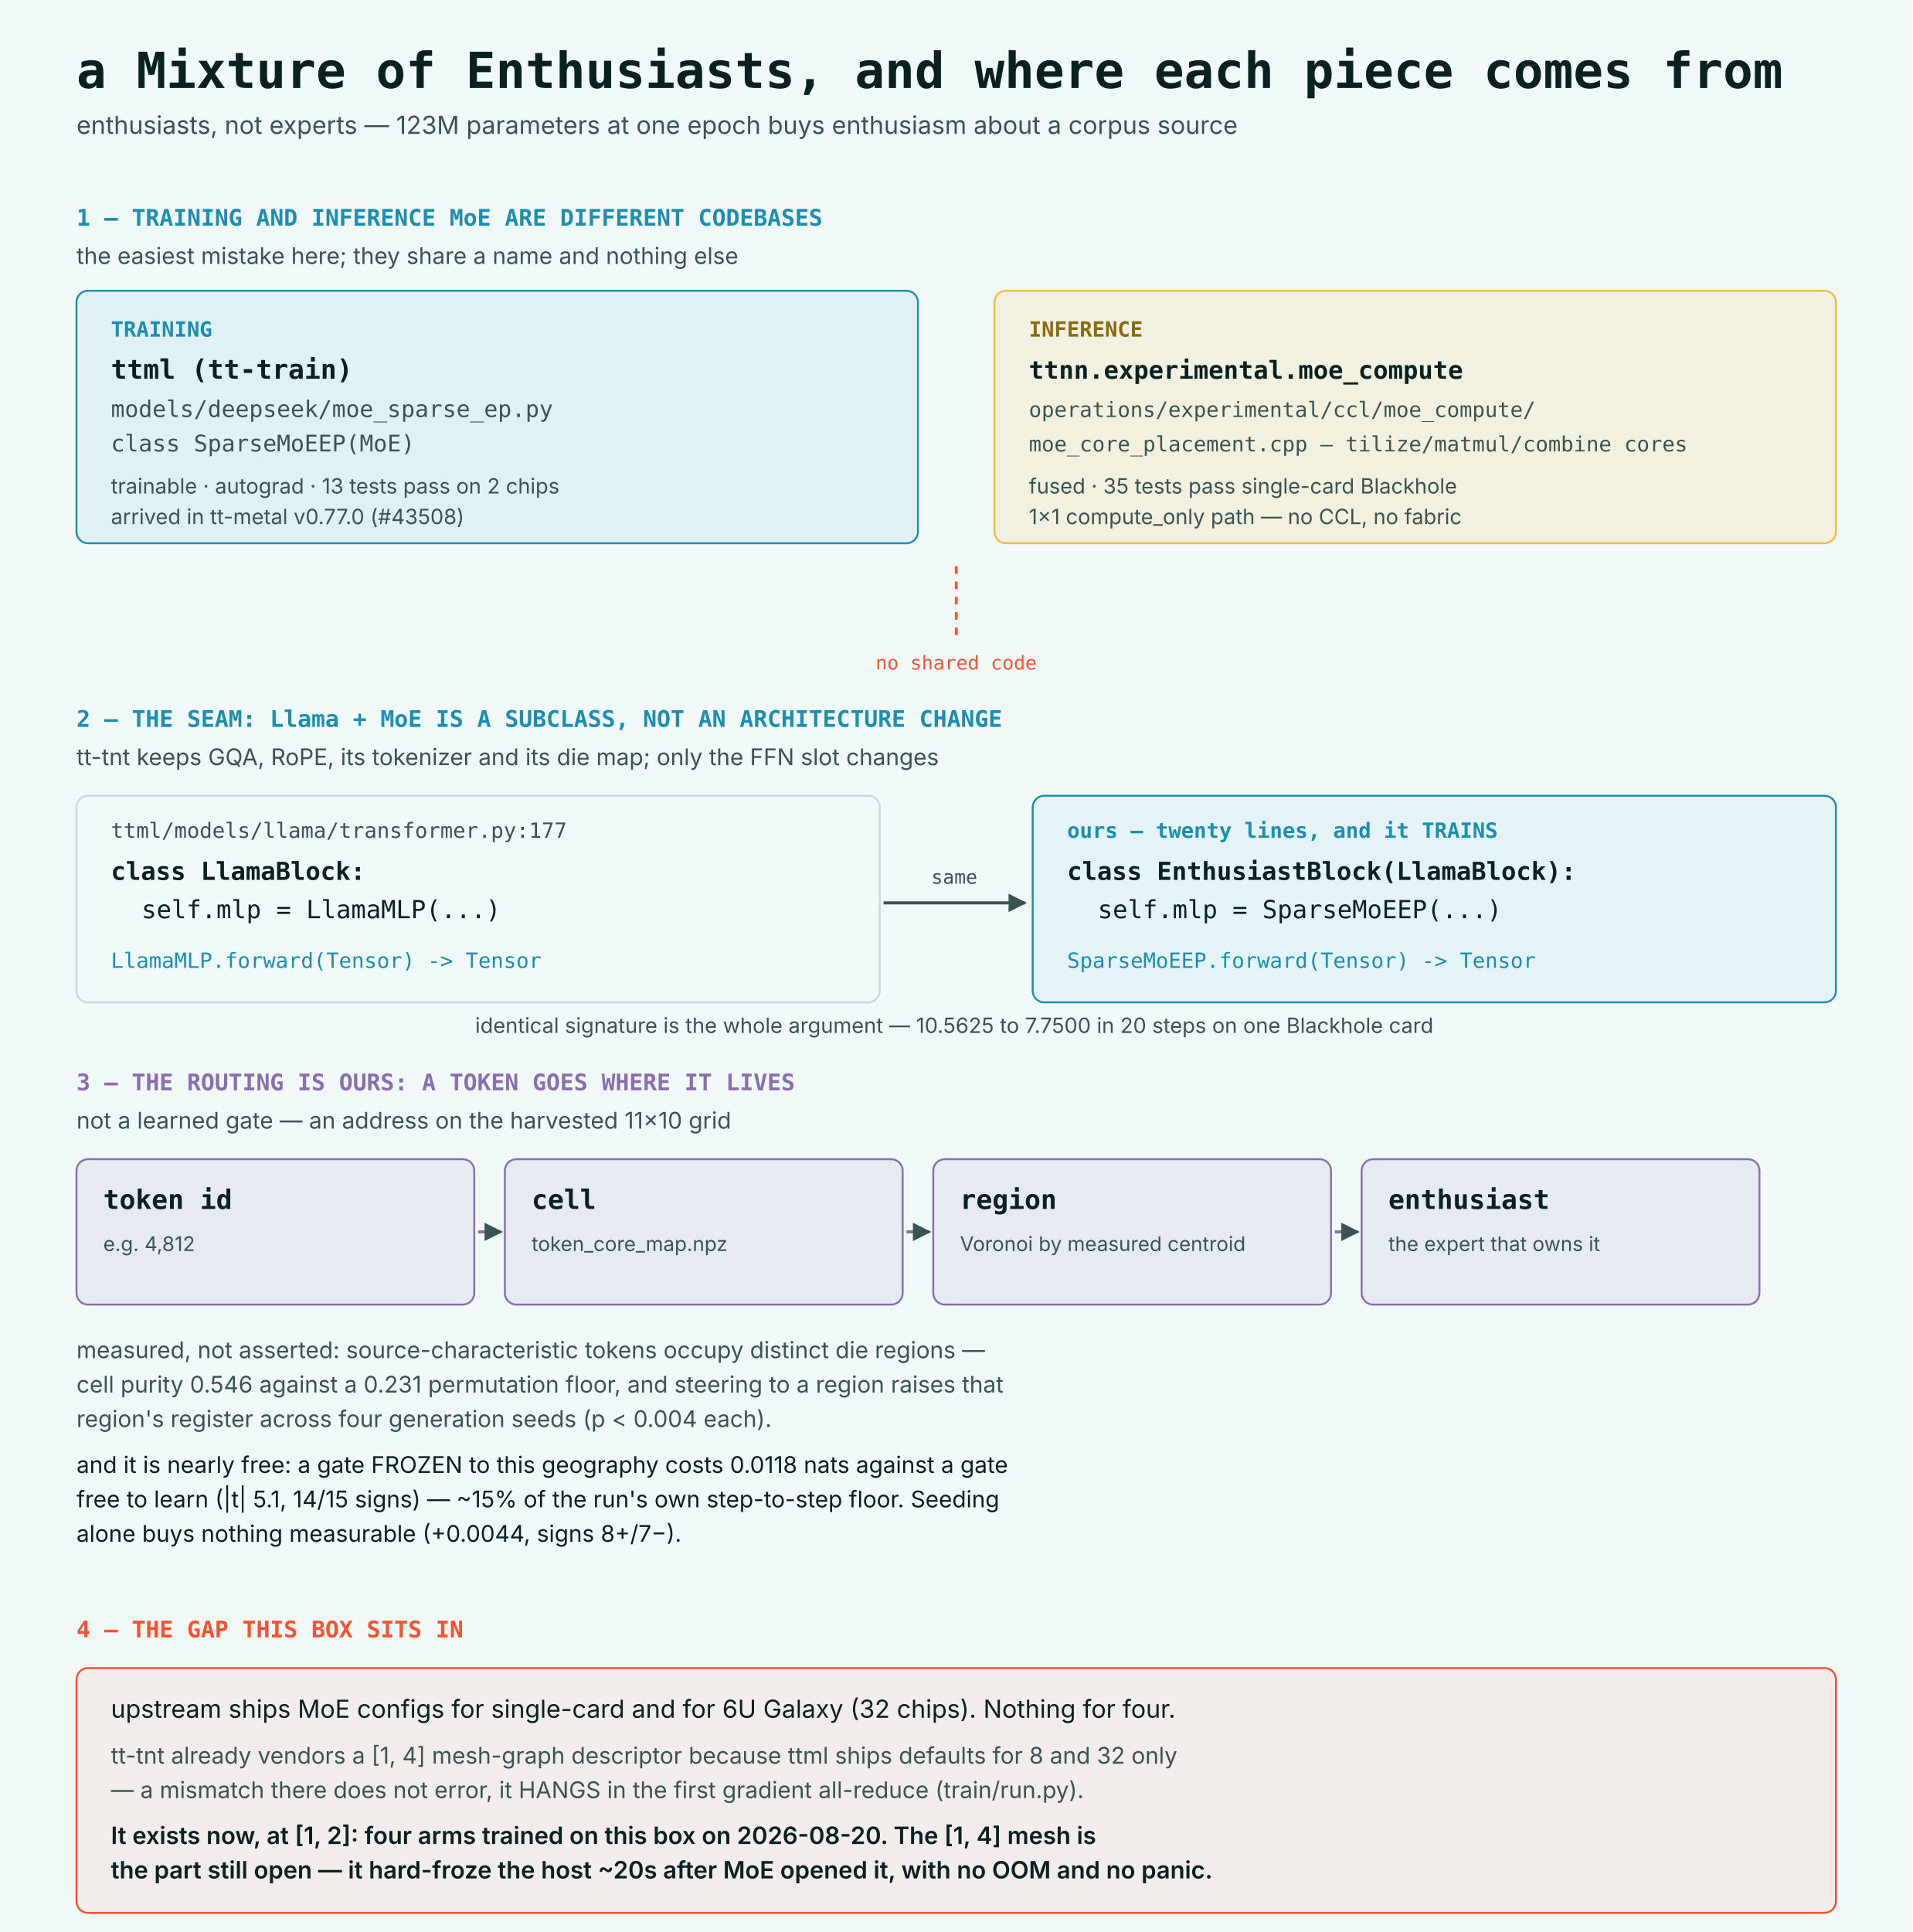
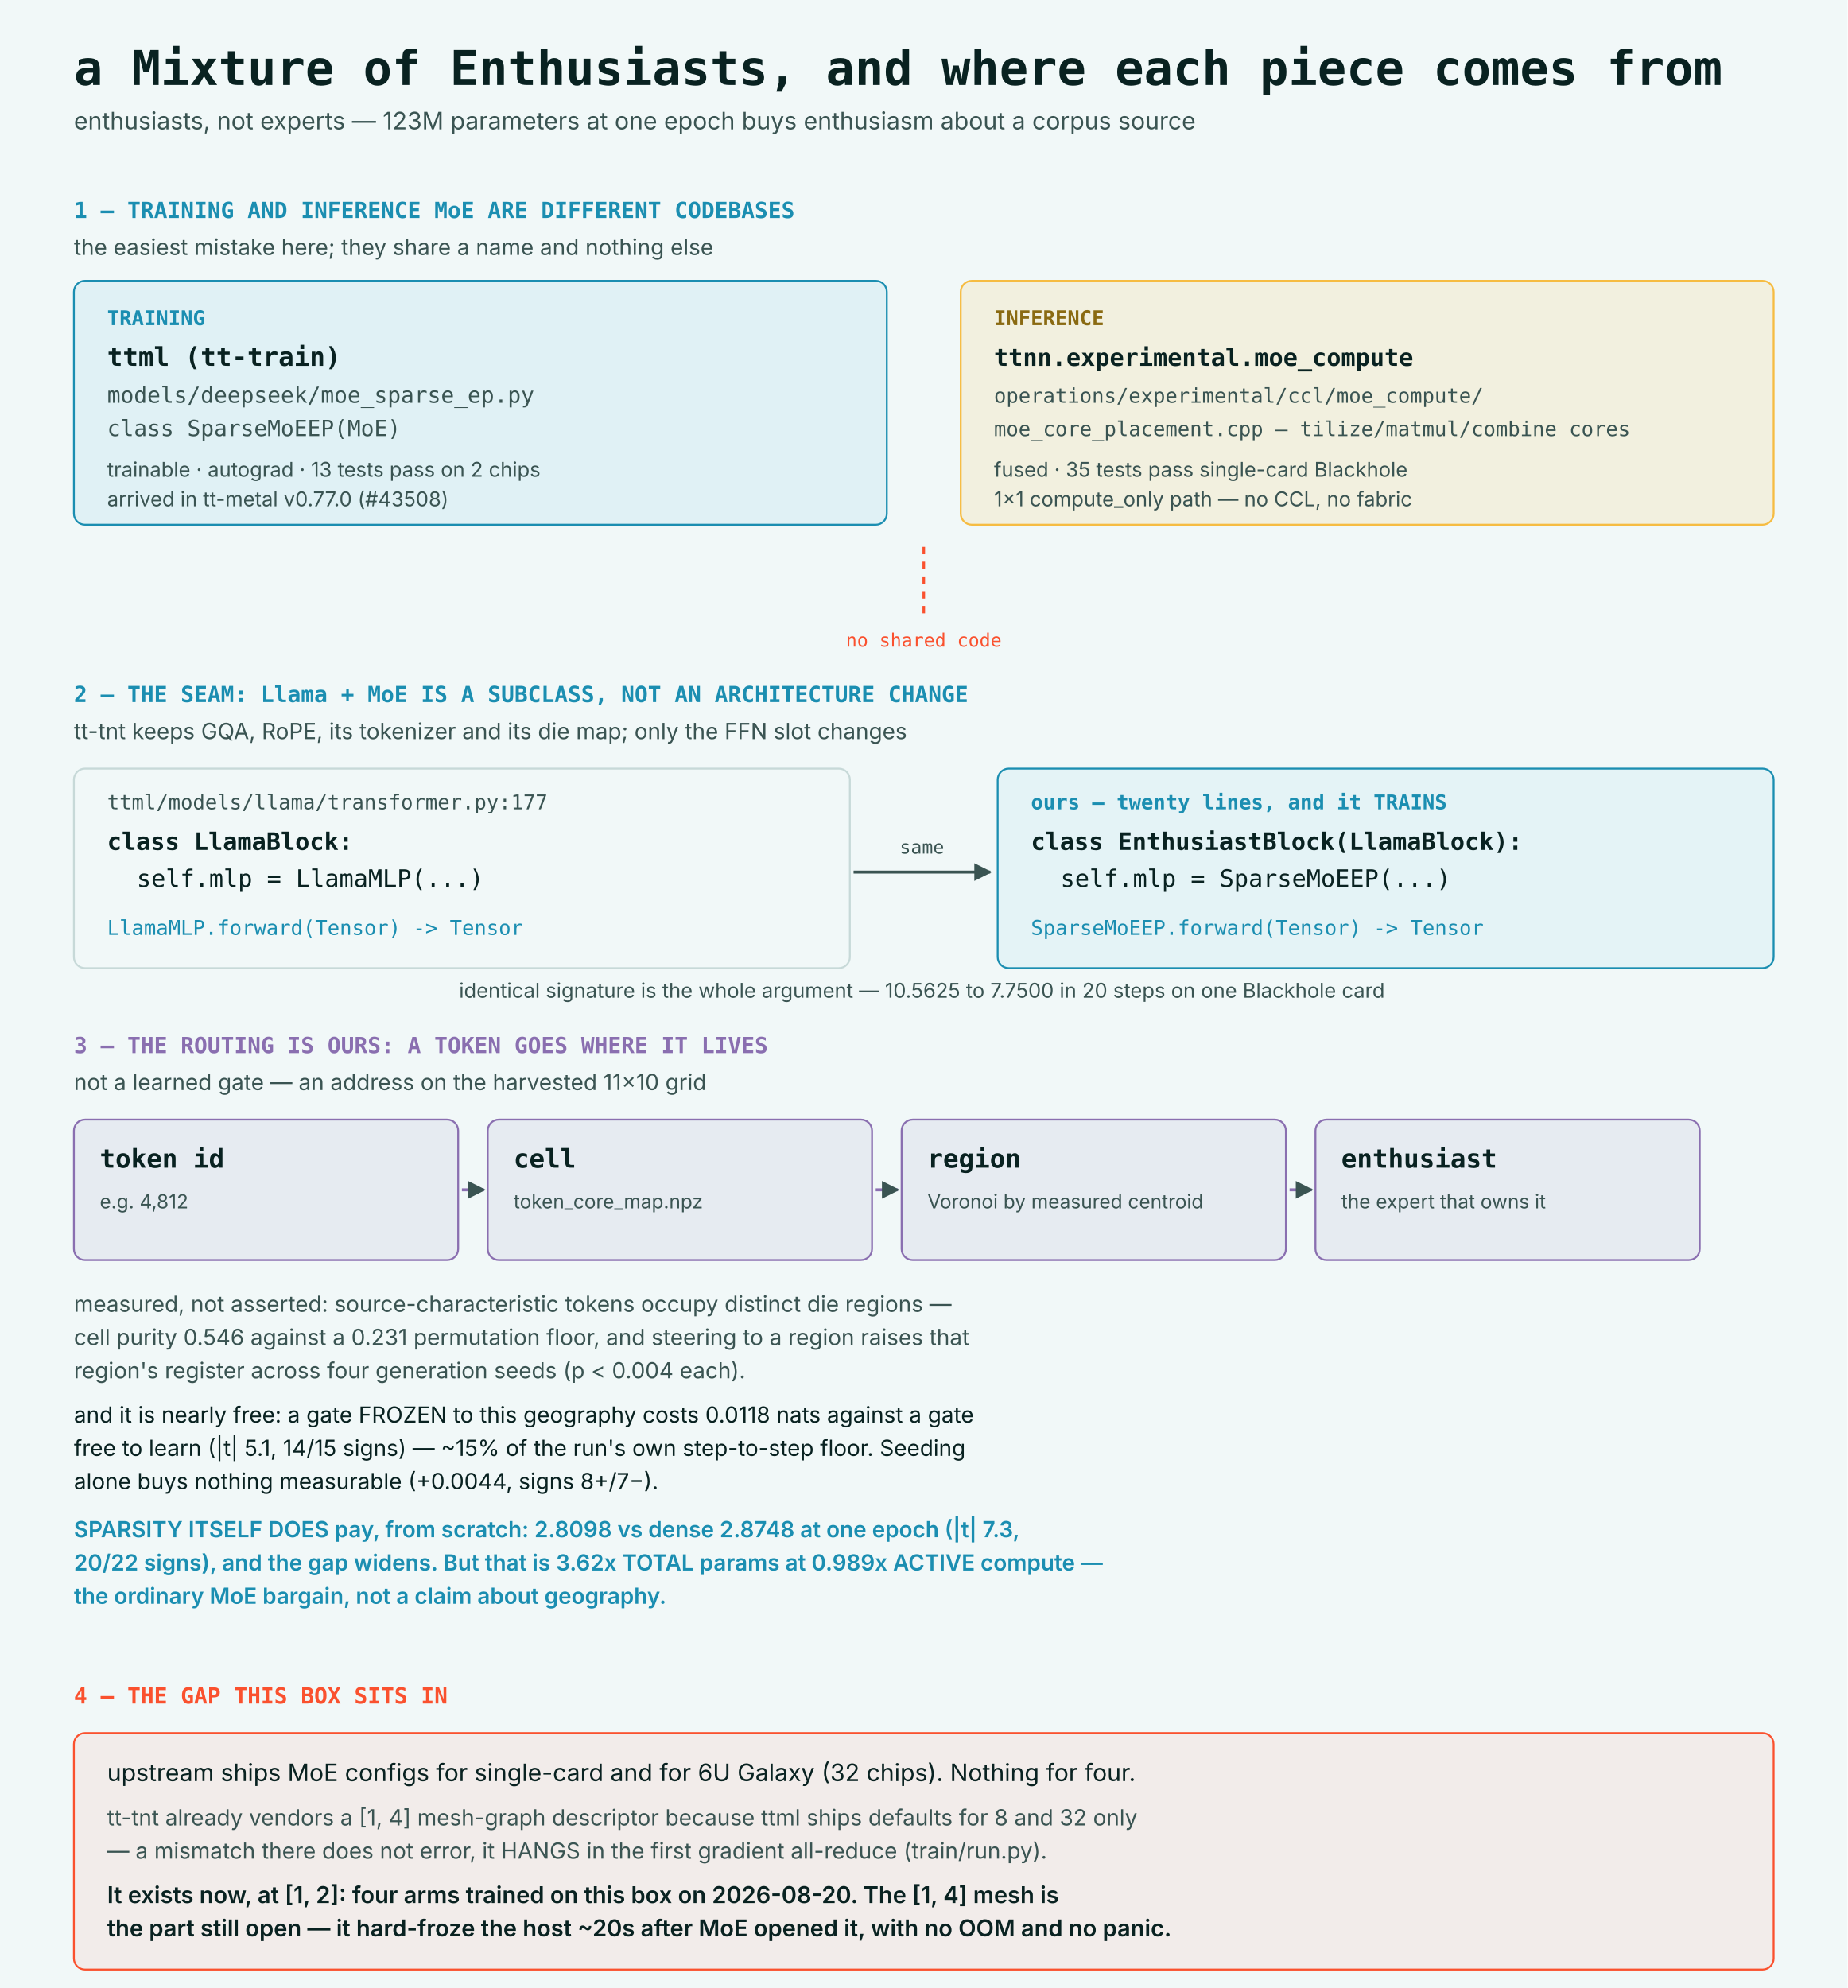
- <svg xmlns="http://www.w3.org/2000/svg" viewBox="0 0 1000 1010" width="1000" height="1010" role="img" aria-label="where a Mixture of Enthusiasts comes from">
+ <svg xmlns="http://www.w3.org/2000/svg" viewBox="0 0 1000 1076" width="1000" height="1076" role="img" aria-label="where a Mixture of Enthusiasts comes from">
  <defs>
    <marker id="a" viewBox="0 0 10 10" refX="9" refY="5" markerWidth="6" markerHeight="6" orient="auto">
      <path d="M0,0 L10,5 L0,10 z" fill="#3A5452" />
    </marker>
  </defs>
-   <rect width="1000" height="1010" fill="#F1F8F8" />
+   <rect width="1000" height="1076" fill="#F1F8F8" />
  <text x="40" y="46" font-family="ui-monospace,'SF Mono',Menlo,Consolas,monospace" font-size="26" fill="#092221" text-anchor="start" font-weight="600">a Mixture of Enthusiasts, and where each piece comes from</text>
  <text x="40" y="70" font-family="'Helvetica Neue',Inter,system-ui,sans-serif" font-size="13" fill="#3A5452" text-anchor="start" font-weight="400">enthusiasts, not experts — 123M parameters at one epoch buys enthusiasm about a corpus source</text>
  <text x="40" y="118" font-family="ui-monospace,'SF Mono',Menlo,Consolas,monospace" font-size="12" fill="#1B8EB1" text-anchor="start" font-weight="600">1 — TRAINING AND INFERENCE MoE ARE DIFFERENT CODEBASES</text>
  <text x="40" y="138" font-family="'Helvetica Neue',Inter,system-ui,sans-serif" font-size="12" fill="#3A5452" text-anchor="start" font-weight="400">the easiest mistake here; they share a name and nothing else</text>
  <rect x="40" y="152" width="440" height="132" rx="6" fill="#74C5DF" fill-opacity="0.14" stroke="#1B8EB1" stroke-width="1" />
  <text x="58" y="176" font-family="ui-monospace,'SF Mono',Menlo,Consolas,monospace" font-size="11" fill="#1B8EB1" text-anchor="start" font-weight="600">TRAINING</text>
  <text x="58" y="198" font-family="ui-monospace,'SF Mono',Menlo,Consolas,monospace" font-size="14" fill="#092221" text-anchor="start" font-weight="600">ttml  (tt-train)</text>
  <text x="58" y="218" font-family="ui-monospace,'SF Mono',Menlo,Consolas,monospace" font-size="12" fill="#3A5452" text-anchor="start" font-weight="400">models/deepseek/moe_sparse_ep.py</text>
  <text x="58" y="236" font-family="ui-monospace,'SF Mono',Menlo,Consolas,monospace" font-size="12" fill="#3A5452" text-anchor="start" font-weight="400">class SparseMoEEP(MoE)</text>
  <text x="58" y="258" font-family="'Helvetica Neue',Inter,system-ui,sans-serif" font-size="11" fill="#3A5452" text-anchor="start" font-weight="400">trainable · autograd · 13 tests pass on 2 chips</text>
  <text x="58" y="274" font-family="'Helvetica Neue',Inter,system-ui,sans-serif" font-size="11" fill="#3A5452" text-anchor="start" font-weight="400">arrived in tt-metal v0.77.0 (#43508)</text>
  <rect x="520" y="152" width="440" height="132" rx="6" fill="#F6BC42" fill-opacity="0.14" stroke="#F6BC42" stroke-width="1" />
  <text x="538" y="176" font-family="ui-monospace,'SF Mono',Menlo,Consolas,monospace" font-size="11" fill="#8A6A12" text-anchor="start" font-weight="600">INFERENCE</text>
  <text x="538" y="198" font-family="ui-monospace,'SF Mono',Menlo,Consolas,monospace" font-size="13" fill="#092221" text-anchor="start" font-weight="600">ttnn.experimental.moe_compute</text>
  <text x="538" y="218" font-family="ui-monospace,'SF Mono',Menlo,Consolas,monospace" font-size="11" fill="#3A5452" text-anchor="start" font-weight="400">operations/experimental/ccl/moe_compute/</text>
  <text x="538" y="236" font-family="ui-monospace,'SF Mono',Menlo,Consolas,monospace" font-size="11" fill="#3A5452" text-anchor="start" font-weight="400">moe_core_placement.cpp — tilize/matmul/combine cores</text>
  <text x="538" y="258" font-family="'Helvetica Neue',Inter,system-ui,sans-serif" font-size="11" fill="#3A5452" text-anchor="start" font-weight="400">fused · 35 tests pass single-card Blackhole</text>
  <text x="538" y="274" font-family="'Helvetica Neue',Inter,system-ui,sans-serif" font-size="11" fill="#3A5452" text-anchor="start" font-weight="400">1×1 compute_only path — no CCL, no fabric</text>
  <text x="500" y="350" font-family="ui-monospace,'SF Mono',Menlo,Consolas,monospace" font-size="10" fill="#FA512E" text-anchor="middle" font-weight="400">no shared code</text>
  <path d="M500,296 L500,336" stroke="#FA512E" stroke-width="1.4" stroke-dasharray="4 4" fill="none" />
  <text x="40" y="380" font-family="ui-monospace,'SF Mono',Menlo,Consolas,monospace" font-size="12" fill="#1B8EB1" text-anchor="start" font-weight="600">2 — THE SEAM: Llama + MoE IS A SUBCLASS, NOT AN ARCHITECTURE CHANGE</text>
  <text x="40" y="400" font-family="'Helvetica Neue',Inter,system-ui,sans-serif" font-size="12" fill="#3A5452" text-anchor="start" font-weight="400">tt-tnt keeps GQA, RoPE, its tokenizer and its die map; only the FFN slot changes</text>
  <rect x="40" y="416" width="420" height="108" rx="6" fill="#F1F8F8" fill-opacity="1.0" stroke="#C7D9D8" stroke-width="1" />
  <text x="58" y="438" font-family="ui-monospace,'SF Mono',Menlo,Consolas,monospace" font-size="11" fill="#3A5452" text-anchor="start" font-weight="400">ttml/models/llama/transformer.py:177</text>
  <text x="58" y="460" font-family="ui-monospace,'SF Mono',Menlo,Consolas,monospace" font-size="13" fill="#092221" text-anchor="start" font-weight="600">class LlamaBlock:</text>
  <text x="74" y="480" font-family="ui-monospace,'SF Mono',Menlo,Consolas,monospace" font-size="13" fill="#092221" text-anchor="start" font-weight="400">self.mlp = LlamaMLP(...)</text>
  <text x="58" y="506" font-family="ui-monospace,'SF Mono',Menlo,Consolas,monospace" font-size="11" fill="#1B8EB1" text-anchor="start" font-weight="400">LlamaMLP.forward(Tensor) -&gt; Tensor</text>
  <rect x="540" y="416" width="420" height="108" rx="6" fill="#74C5DF" fill-opacity="0.1" stroke="#1B8EB1" stroke-width="1" />
  <text x="558" y="438" font-family="ui-monospace,'SF Mono',Menlo,Consolas,monospace" font-size="11" fill="#1B8EB1" text-anchor="start" font-weight="600">ours — twenty lines, and it TRAINS</text>
  <text x="558" y="460" font-family="ui-monospace,'SF Mono',Menlo,Consolas,monospace" font-size="13" fill="#092221" text-anchor="start" font-weight="600">class EnthusiastBlock(LlamaBlock):</text>
  <text x="574" y="480" font-family="ui-monospace,'SF Mono',Menlo,Consolas,monospace" font-size="13" fill="#092221" text-anchor="start" font-weight="400">self.mlp = SparseMoEEP(...)</text>
  <text x="558" y="506" font-family="ui-monospace,'SF Mono',Menlo,Consolas,monospace" font-size="11" fill="#1B8EB1" text-anchor="start" font-weight="400">SparseMoEEP.forward(Tensor) -&gt; Tensor</text>
  <path d="M462,472 L536,472" stroke="#3A5452" stroke-width="1.6" fill="none" marker-end="url(#a)" />
  <text x="499" y="462" font-family="ui-monospace,'SF Mono',Menlo,Consolas,monospace" font-size="10" fill="#3A5452" text-anchor="middle" font-weight="400">same</text>
  <text x="499" y="540" font-family="'Helvetica Neue',Inter,system-ui,sans-serif" font-size="11" fill="#3A5452" text-anchor="middle" font-weight="400">identical signature is the whole argument — 10.5625 to 7.7500 in 20 steps on one Blackhole card</text>
  <text x="40" y="570" font-family="ui-monospace,'SF Mono',Menlo,Consolas,monospace" font-size="12" fill="#8A6FB0" text-anchor="start" font-weight="600">3 — THE ROUTING IS OURS: A TOKEN GOES WHERE IT LIVES</text>
  <text x="40" y="590" font-family="'Helvetica Neue',Inter,system-ui,sans-serif" font-size="12" fill="#3A5452" text-anchor="start" font-weight="400">not a learned gate — an address on the harvested 11×10 grid</text>
  <rect x="40" y="606" width="208" height="76" rx="6" fill="#8A6FB0" fill-opacity="0.1" stroke="#8A6FB0" stroke-width="1" />
  <text x="54" y="632" font-family="ui-monospace,'SF Mono',Menlo,Consolas,monospace" font-size="14" fill="#092221" text-anchor="start" font-weight="600">token id</text>
  <text x="54" y="654" font-family="'Helvetica Neue',Inter,system-ui,sans-serif" font-size="10.5" fill="#3A5452" text-anchor="start" font-weight="400">e.g. 4,812</text>
  <path d="M250,644 L262,644" stroke="#8A6FB0" stroke-width="1.6" fill="none" marker-end="url(#a)" />
  <rect x="264" y="606" width="208" height="76" rx="6" fill="#8A6FB0" fill-opacity="0.1" stroke="#8A6FB0" stroke-width="1" />
  <text x="278" y="632" font-family="ui-monospace,'SF Mono',Menlo,Consolas,monospace" font-size="14" fill="#092221" text-anchor="start" font-weight="600">cell</text>
  <text x="278" y="654" font-family="'Helvetica Neue',Inter,system-ui,sans-serif" font-size="10.5" fill="#3A5452" text-anchor="start" font-weight="400">token_core_map.npz</text>
  <path d="M474,644 L486,644" stroke="#8A6FB0" stroke-width="1.6" fill="none" marker-end="url(#a)" />
  <rect x="488" y="606" width="208" height="76" rx="6" fill="#8A6FB0" fill-opacity="0.1" stroke="#8A6FB0" stroke-width="1" />
  <text x="502" y="632" font-family="ui-monospace,'SF Mono',Menlo,Consolas,monospace" font-size="14" fill="#092221" text-anchor="start" font-weight="600">region</text>
  <text x="502" y="654" font-family="'Helvetica Neue',Inter,system-ui,sans-serif" font-size="10.5" fill="#3A5452" text-anchor="start" font-weight="400">Voronoi by measured centroid</text>
  <path d="M698,644 L710,644" stroke="#8A6FB0" stroke-width="1.6" fill="none" marker-end="url(#a)" />
  <rect x="712" y="606" width="208" height="76" rx="6" fill="#8A6FB0" fill-opacity="0.1" stroke="#8A6FB0" stroke-width="1" />
  <text x="726" y="632" font-family="ui-monospace,'SF Mono',Menlo,Consolas,monospace" font-size="14" fill="#092221" text-anchor="start" font-weight="600">enthusiast</text>
  <text x="726" y="654" font-family="'Helvetica Neue',Inter,system-ui,sans-serif" font-size="10.5" fill="#3A5452" text-anchor="start" font-weight="400">the expert that owns it</text>
  <text x="40" y="710" font-family="'Helvetica Neue',Inter,system-ui,sans-serif" font-size="12" fill="#3A5452" text-anchor="start" font-weight="400">measured, not asserted: source-characteristic tokens occupy distinct die regions —</text>
  <text x="40" y="728" font-family="'Helvetica Neue',Inter,system-ui,sans-serif" font-size="12" fill="#3A5452" text-anchor="start" font-weight="400">cell purity 0.546 against a 0.231 permutation floor, and steering to a region raises that</text>
  <text x="40" y="746" font-family="'Helvetica Neue',Inter,system-ui,sans-serif" font-size="12" fill="#3A5452" text-anchor="start" font-weight="400">region's register across four generation seeds (p &lt; 0.004 each).</text>
  <text x="40" y="770" font-family="'Helvetica Neue',Inter,system-ui,sans-serif" font-size="12" fill="#092221" text-anchor="start" font-weight="400">and it is nearly free: a gate FROZEN to this geography costs 0.0118 nats against a gate</text>
  <text x="40" y="788" font-family="'Helvetica Neue',Inter,system-ui,sans-serif" font-size="12" fill="#092221" text-anchor="start" font-weight="400">free to learn (|t| 5.1, 14/15 signs) — ~15% of the run's own step-to-step floor. Seeding</text>
  <text x="40" y="806" font-family="'Helvetica Neue',Inter,system-ui,sans-serif" font-size="12" fill="#092221" text-anchor="start" font-weight="400">alone buys nothing measurable (+0.0044, signs 8+/7−).</text>
-   <text x="40" y="856" font-family="ui-monospace,'SF Mono',Menlo,Consolas,monospace" font-size="12" fill="#FA512E" text-anchor="start" font-weight="600">4 — THE GAP THIS BOX SITS IN</text>
-   <rect x="40" y="872" width="920" height="128" rx="6" fill="#FA512E" fill-opacity="0.07" stroke="#FA512E" stroke-width="1" />
-   <text x="58" y="898" font-family="'Helvetica Neue',Inter,system-ui,sans-serif" font-size="13" fill="#092221" text-anchor="start" font-weight="400">upstream ships MoE configs for single-card and for 6U Galaxy (32 chips). Nothing for four.</text>
-   <text x="58" y="922" font-family="'Helvetica Neue',Inter,system-ui,sans-serif" font-size="12" fill="#3A5452" text-anchor="start" font-weight="400">tt-tnt already vendors a [1, 4] mesh-graph descriptor because ttml ships defaults for 8 and 32 only</text>
-   <text x="58" y="940" font-family="'Helvetica Neue',Inter,system-ui,sans-serif" font-size="12" fill="#3A5452" text-anchor="start" font-weight="400">— a mismatch there does not error, it HANGS in the first gradient all-reduce (train/run.py).</text>
-   <text x="58" y="964" font-family="'Helvetica Neue',Inter,system-ui,sans-serif" font-size="12.5" fill="#092221" text-anchor="start" font-weight="600">It exists now, at [1, 2]: four arms trained on this box on 2026-08-20. The [1, 4] mesh is</text>
-   <text x="58" y="982" font-family="'Helvetica Neue',Inter,system-ui,sans-serif" font-size="12.5" fill="#092221" text-anchor="start" font-weight="600">the part still open — it hard-froze the host ~20s after MoE opened it, with no OOM and no panic.</text>
+   <text x="40" y="832" font-family="'Helvetica Neue',Inter,system-ui,sans-serif" font-size="12" fill="#1B8EB1" text-anchor="start" font-weight="600">SPARSITY ITSELF DOES pay, from scratch: 2.8098 vs dense 2.8748 at one epoch (|t| 7.3,</text>
+   <text x="40" y="850" font-family="'Helvetica Neue',Inter,system-ui,sans-serif" font-size="12" fill="#1B8EB1" text-anchor="start" font-weight="600">20/22 signs), and the gap widens. But that is 3.62x TOTAL params at 0.989x ACTIVE compute —</text>
+   <text x="40" y="868" font-family="'Helvetica Neue',Inter,system-ui,sans-serif" font-size="12" fill="#1B8EB1" text-anchor="start" font-weight="600">the ordinary MoE bargain, not a claim about geography.</text>
+   <text x="40" y="922" font-family="ui-monospace,'SF Mono',Menlo,Consolas,monospace" font-size="12" fill="#FA512E" text-anchor="start" font-weight="600">4 — THE GAP THIS BOX SITS IN</text>
+   <rect x="40" y="938" width="920" height="128" rx="6" fill="#FA512E" fill-opacity="0.07" stroke="#FA512E" stroke-width="1" />
+   <text x="58" y="964" font-family="'Helvetica Neue',Inter,system-ui,sans-serif" font-size="13" fill="#092221" text-anchor="start" font-weight="400">upstream ships MoE configs for single-card and for 6U Galaxy (32 chips). Nothing for four.</text>
+   <text x="58" y="988" font-family="'Helvetica Neue',Inter,system-ui,sans-serif" font-size="12" fill="#3A5452" text-anchor="start" font-weight="400">tt-tnt already vendors a [1, 4] mesh-graph descriptor because ttml ships defaults for 8 and 32 only</text>
+   <text x="58" y="1006" font-family="'Helvetica Neue',Inter,system-ui,sans-serif" font-size="12" fill="#3A5452" text-anchor="start" font-weight="400">— a mismatch there does not error, it HANGS in the first gradient all-reduce (train/run.py).</text>
+   <text x="58" y="1030" font-family="'Helvetica Neue',Inter,system-ui,sans-serif" font-size="12.5" fill="#092221" text-anchor="start" font-weight="600">It exists now, at [1, 2]: four arms trained on this box on 2026-08-20. The [1, 4] mesh is</text>
+   <text x="58" y="1048" font-family="'Helvetica Neue',Inter,system-ui,sans-serif" font-size="12.5" fill="#092221" text-anchor="start" font-weight="600">the part still open — it hard-froze the host ~20s after MoE opened it, with no OOM and no panic.</text>
</svg>
